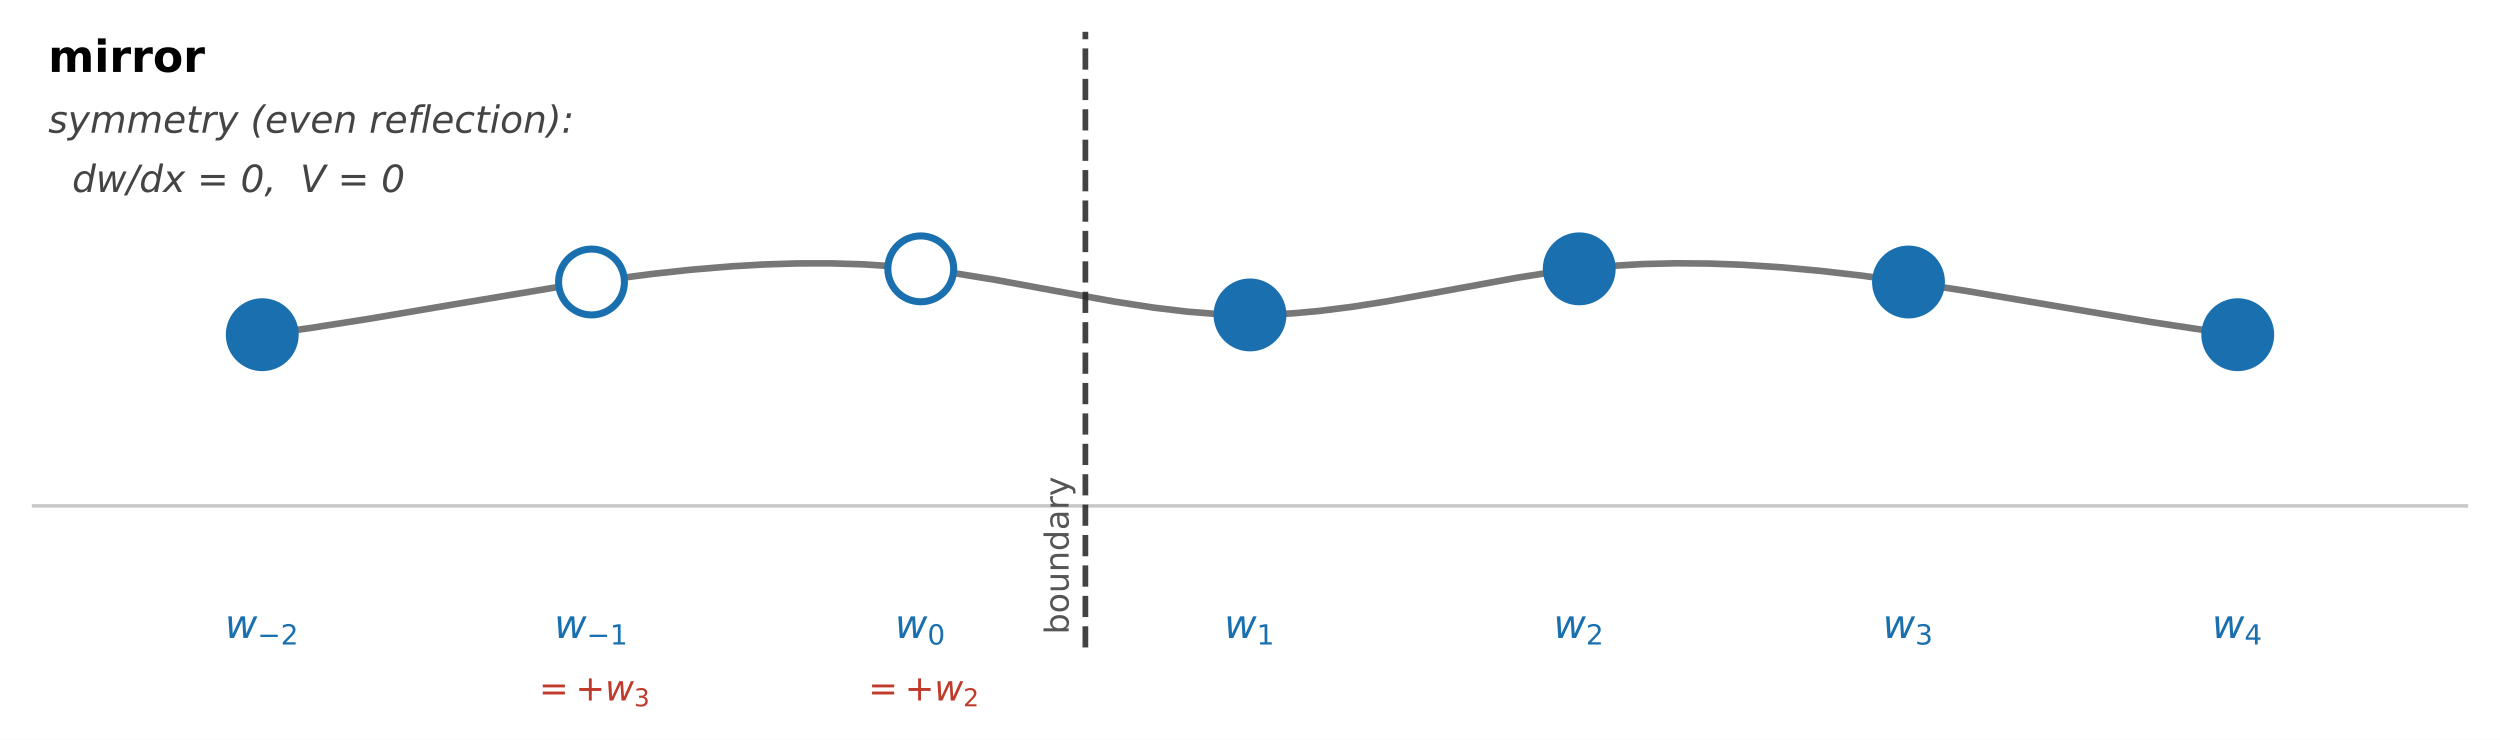
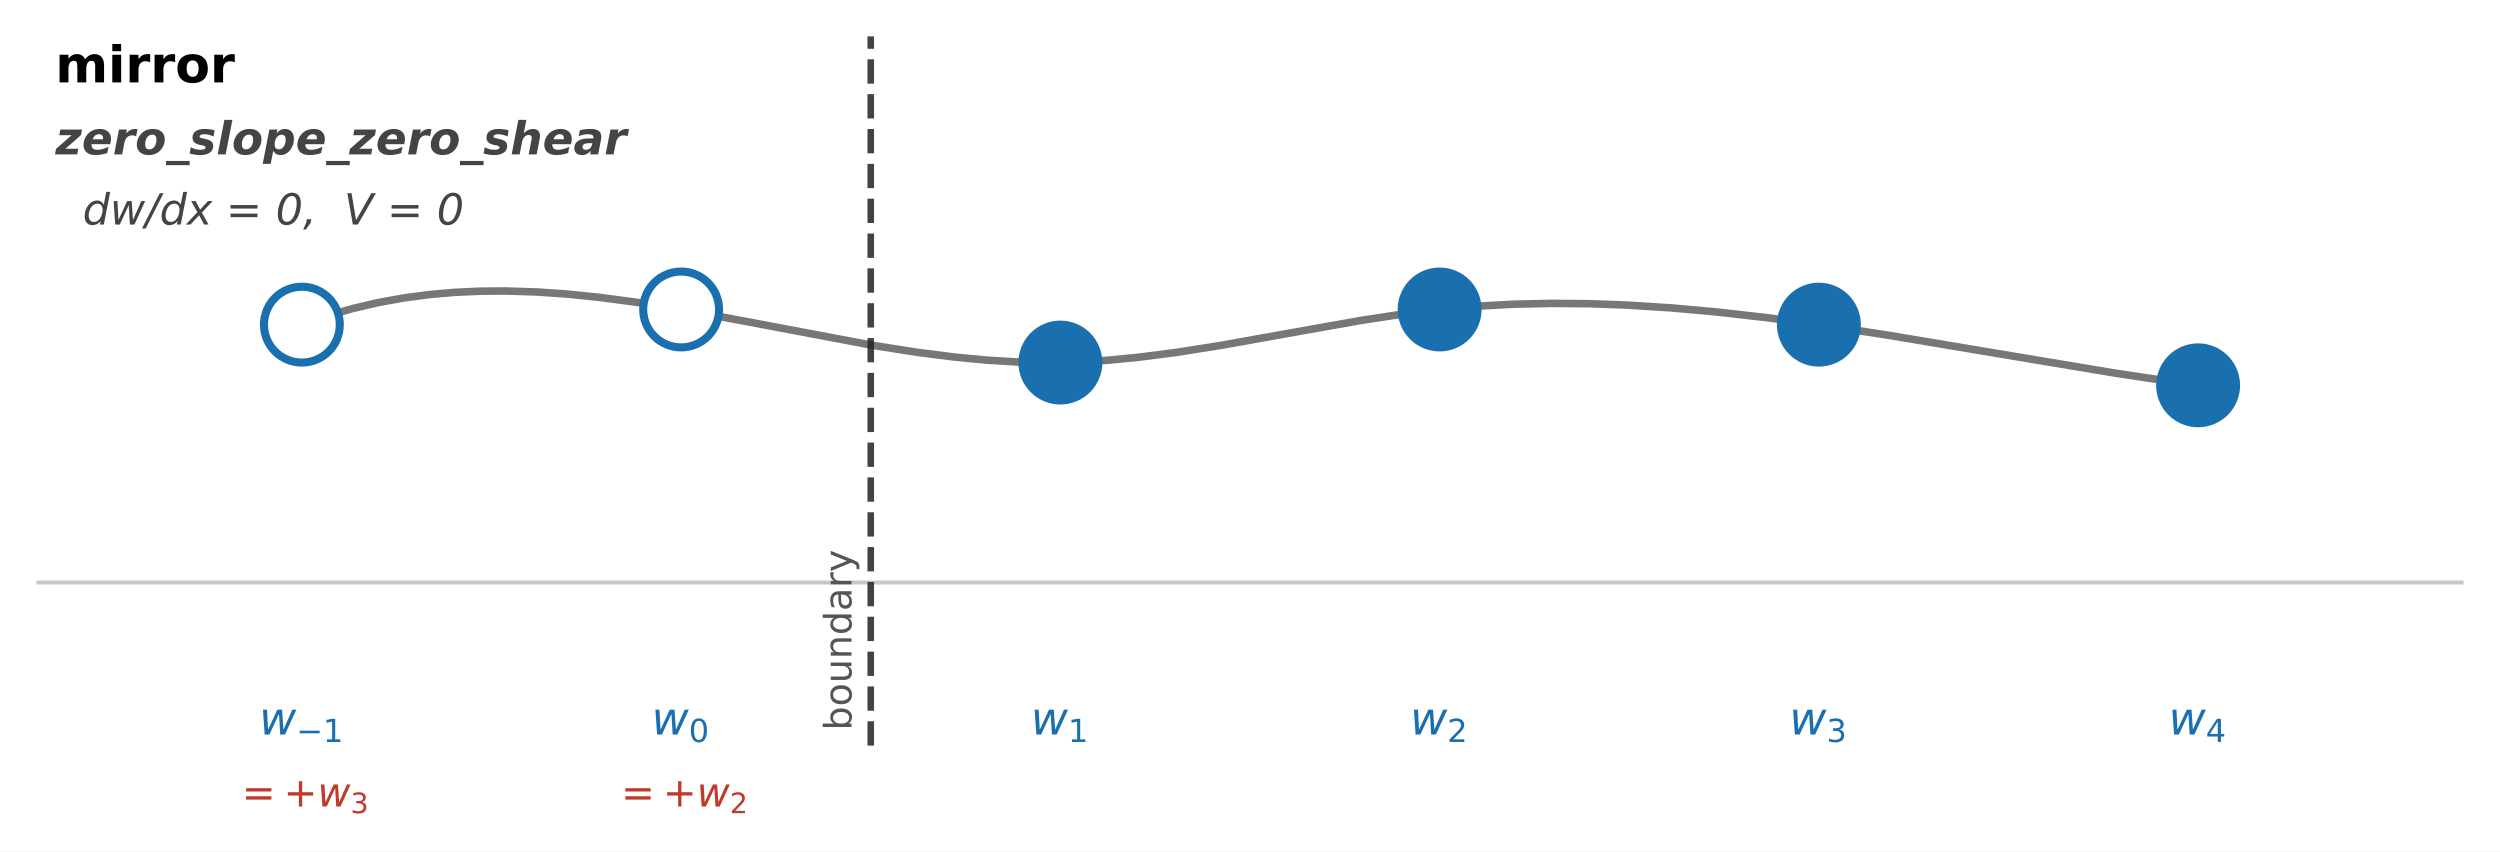
- <svg xmlns="http://www.w3.org/2000/svg" xmlns:xlink="http://www.w3.org/1999/xlink" width="566.4pt" height="167.602pt" viewBox="0 0 566.4 167.602" version="1.1">
+ <svg xmlns="http://www.w3.org/2000/svg" xmlns:xlink="http://www.w3.org/1999/xlink" width="494.4pt" height="168.393pt" viewBox="0 0 494.4 168.393" version="1.1">
  <defs>
    <style type="text/css">*{stroke-linejoin: round; stroke-linecap: butt}</style>
  </defs>
  <g id="figure_1">
    <g id="patch_1">
-       <path d="M 0 167.602  L 566.4 167.602  L 566.4 0  L 0 0  z " style="fill: #ffffff" />
+       <path d="M 0 168.393  L 494.4 168.393  L 494.4 0  L 0 0  z " style="fill: #ffffff" />
    </g>
    <g id="axes_1">
      <g id="line2d_1">
-         <path d="M 7.2 114.616  L 559.2 114.616  " clip-path="url(#p0977780b73)" style="fill: none; stroke: #c8c8c8; stroke-width: 0.8; stroke-linecap: square" />
+         <path d="M 7.2 115.2  L 487.2 115.2  " clip-path="url(#p844f2705c8)" style="fill: none; stroke: #c8c8c8; stroke-width: 0.8; stroke-linecap: square" />
      </g>
      <g id="line2d_2">
-         <path d="M 59.416 75.827  L 69.894 74.376  L 83.366 72.267  L 104.323 68.712  L 125.279 65.22  L 137.254 63.428  L 147.732 62.065  L 156.714 61.094  L 165.695 60.344  L 173.179 59.912  L 180.664 59.679  L 188.148 59.664  L 195.632 59.889  L 203.117 60.375  L 209.104 60.964  L 216.589 61.951  L 225.57 63.411  L 239.042 65.894  L 252.514 68.332  L 261.495 69.712  L 268.98 70.602  L 274.967 71.088  L 280.955 71.331  L 286.942 71.295  L 292.93 70.988  L 298.917 70.447  L 306.402 69.503  L 313.886 68.332  L 324.364 66.455  L 343.824 62.898  L 351.308 61.734  L 358.793 60.8  L 364.78 60.256  L 372.264 59.824  L 379.749 59.649  L 387.233 59.709  L 394.718 59.983  L 403.699 60.567  L 412.68 61.395  L 421.662 62.431  L 432.14 63.856  L 445.612 65.94  L 465.071 69.226  L 487.524 72.994  L 500.996 75.022  L 506.984 75.827  L 506.984 75.827  " clip-path="url(#p0977780b73)" style="fill: none; stroke: #555555; stroke-opacity: 0.8; stroke-width: 1.5; stroke-linecap: square" />
+         <path d="M 59.7 64.2  L 64.717 62.462  L 69.733 61.016  L 74.75 59.846  L 79.767 58.934  L 84.784 58.265  L 89.8 57.821  L 94.817 57.587  L 99.834 57.545  L 106.105 57.737  L 112.376 58.172  L 118.646 58.817  L 126.172 59.823  L 134.951 61.244  L 146.238 63.326  L 172.576 68.295  L 181.356 69.672  L 188.881 70.627  L 195.152 71.22  L 201.422 71.595  L 207.693 71.719  L 212.71 71.617  L 218.981 71.246  L 225.252 70.643  L 232.777 69.67  L 241.556 68.281  L 254.098 66.038  L 269.148 63.367  L 277.927 62.03  L 285.453 61.121  L 291.723 60.573  L 299.248 60.161  L 306.774 59.997  L 314.299 60.062  L 321.824 60.337  L 330.603 60.897  L 339.382 61.683  L 349.416 62.819  L 360.703 64.345  L 373.245 66.269  L 392.058 69.415  L 418.396 73.811  L 430.937 75.686  L 434.7 76.2  L 434.7 76.2  " clip-path="url(#p844f2705c8)" style="fill: none; stroke: #555555; stroke-opacity: 0.8; stroke-width: 1.5; stroke-linecap: square" />
      </g>
      <g id="line2d_3">
-         <path d="M 245.903 146.692  L 245.903 7.2  " clip-path="url(#p0977780b73)" style="fill: none; stroke-dasharray: 4.81,2.08; stroke-dashoffset: 0; stroke: #222222; stroke-opacity: 0.85; stroke-width: 1.3" />
+         <path d="M 172.2 147.45  L 172.2 7.2  " clip-path="url(#p844f2705c8)" style="fill: none; stroke-dasharray: 4.81,2.08; stroke-dashoffset: 0; stroke: #222222; stroke-opacity: 0.85; stroke-width: 1.3" />
      </g>
      <g id="text_1">
-         <g style="fill: #555555" transform="translate(242.1051 143.7081) rotate(-90) scale(0.075 -0.075)">
+         <g style="fill: #555555" transform="translate(168.3902 144.45) rotate(-90) scale(0.075 -0.075)">
          <defs>
            <path id="DejaVuSans-62" d="M 3116 1747  Q 3116 2381 2855 2742  Q 2594 3103 2138 3103  Q 1681 3103 1420 2742  Q 1159 2381 1159 1747  Q 1159 1113 1420 752  Q 1681 391 2138 391  Q 2594 391 2855 752  Q 3116 1113 3116 1747  z M 1159 2969  Q 1341 3281 1617 3432  Q 1894 3584 2278 3584  Q 2916 3584 3314 3078  Q 3713 2572 3713 1747  Q 3713 922 3314 415  Q 2916 -91 2278 -91  Q 1894 -91 1617 61  Q 1341 213 1159 525  L 1159 0  L 581 0  L 581 4863  L 1159 4863  L 1159 2969  z " transform="scale(0.015625)" />
            <path id="DejaVuSans-6f" d="M 1959 3097  Q 1497 3097 1228 2736  Q 959 2375 959 1747  Q 959 1119 1226 758  Q 1494 397 1959 397  Q 2419 397 2687 759  Q 2956 1122 2956 1747  Q 2956 2369 2687 2733  Q 2419 3097 1959 3097  z M 1959 3584  Q 2709 3584 3137 3096  Q 3566 2609 3566 1747  Q 3566 888 3137 398  Q 2709 -91 1959 -91  Q 1206 -91 779 398  Q 353 888 353 1747  Q 353 2609 779 3096  Q 1206 3584 1959 3584  z " transform="scale(0.015625)" />
            <path id="DejaVuSans-75" d="M 544 1381  L 544 3500  L 1119 3500  L 1119 1403  Q 1119 906 1312 657  Q 1506 409 1894 409  Q 2359 409 2629 706  Q 2900 1003 2900 1516  L 2900 3500  L 3475 3500  L 3475 0  L 2900 0  L 2900 538  Q 2691 219 2414 64  Q 2138 -91 1772 -91  Q 1169 -91 856 284  Q 544 659 544 1381  z M 1991 3584  L 1991 3584  z " transform="scale(0.015625)" />
            <path id="DejaVuSans-6e" d="M 3513 2113  L 3513 0  L 2938 0  L 2938 2094  Q 2938 2591 2744 2837  Q 2550 3084 2163 3084  Q 1697 3084 1428 2787  Q 1159 2491 1159 1978  L 1159 0  L 581 0  L 581 3500  L 1159 3500  L 1159 2956  Q 1366 3272 1645 3428  Q 1925 3584 2291 3584  Q 2894 3584 3203 3211  Q 3513 2838 3513 2113  z " transform="scale(0.015625)" />
            <path id="DejaVuSans-64" d="M 2906 2969  L 2906 4863  L 3481 4863  L 3481 0  L 2906 0  L 2906 525  Q 2725 213 2448 61  Q 2172 -91 1784 -91  Q 1150 -91 751 415  Q 353 922 353 1747  Q 353 2572 751 3078  Q 1150 3584 1784 3584  Q 2172 3584 2448 3432  Q 2725 3281 2906 2969  z M 947 1747  Q 947 1113 1208 752  Q 1469 391 1925 391  Q 2381 391 2643 752  Q 2906 1113 2906 1747  Q 2906 2381 2643 2742  Q 2381 3103 1925 3103  Q 1469 3103 1208 2742  Q 947 2381 947 1747  z " transform="scale(0.015625)" />
            <path id="DejaVuSans-61" d="M 2194 1759  Q 1497 1759 1228 1600  Q 959 1441 959 1056  Q 959 750 1161 570  Q 1363 391 1709 391  Q 2188 391 2477 730  Q 2766 1069 2766 1631  L 2766 1759  L 2194 1759  z M 3341 1997  L 3341 0  L 2766 0  L 2766 531  Q 2569 213 2275 61  Q 1981 -91 1556 -91  Q 1019 -91 701 211  Q 384 513 384 1019  Q 384 1609 779 1909  Q 1175 2209 1959 2209  L 2766 2209  L 2766 2266  Q 2766 2663 2505 2880  Q 2244 3097 1772 3097  Q 1472 3097 1187 3025  Q 903 2953 641 2809  L 641 3341  Q 956 3463 1253 3523  Q 1550 3584 1831 3584  Q 2591 3584 2966 3190  Q 3341 2797 3341 1997  z " transform="scale(0.015625)" />
            <path id="DejaVuSans-72" d="M 2631 2963  Q 2534 3019 2420 3045  Q 2306 3072 2169 3072  Q 1681 3072 1420 2755  Q 1159 2438 1159 1844  L 1159 0  L 581 0  L 581 3500  L 1159 3500  L 1159 2956  Q 1341 3275 1631 3429  Q 1922 3584 2338 3584  Q 2397 3584 2469 3576  Q 2541 3569 2628 3553  L 2631 2963  z " transform="scale(0.015625)" />
            <path id="DejaVuSans-79" d="M 2059 -325  Q 1816 -950 1584 -1140  Q 1353 -1331 966 -1331  L 506 -1331  L 506 -850  L 844 -850  Q 1081 -850 1212 -737  Q 1344 -625 1503 -206  L 1606 56  L 191 3500  L 800 3500  L 1894 763  L 2988 3500  L 3597 3500  L 2059 -325  z " transform="scale(0.015625)" />
          </defs>
          <use xlink:href="#DejaVuSans-62" />
          <use xlink:href="#DejaVuSans-6f" transform="translate(63.47656 0)" />
          <use xlink:href="#DejaVuSans-75" transform="translate(124.6582 0)" />
          <use xlink:href="#DejaVuSans-6e" transform="translate(188.0371 0)" />
          <use xlink:href="#DejaVuSans-64" transform="translate(251.416 0)" />
          <use xlink:href="#DejaVuSans-61" transform="translate(314.8926 0)" />
          <use xlink:href="#DejaVuSans-72" transform="translate(376.1719 0)" />
          <use xlink:href="#DejaVuSans-79" transform="translate(417.2852 0)" />
        </g>
      </g>
      <g id="text_2">
-         <g style="fill: #1a6faf" transform="translate(50.95622 144.5791) scale(0.09 -0.09)">
+         <g style="fill: #1a6faf" transform="translate(51.24 145.2886) scale(0.09 -0.09)">
          <defs>
            <path id="DejaVuSans-Oblique-77" d="M 544 3500  L 1113 3500  L 1259 684  L 2566 3500  L 3231 3500  L 3425 684  L 4666 3500  L 5241 3500  L 3641 0  L 2969 0  L 2797 2900  L 1459 0  L 781 0  L 544 3500  z " transform="scale(0.015625)" />
            <path id="DejaVuSans-2212" d="M 678 2272  L 4684 2272  L 4684 1741  L 678 1741  L 678 2272  z " transform="scale(0.015625)" />
-             <path id="DejaVuSans-32" d="M 1228 531  L 3431 531  L 3431 0  L 469 0  L 469 531  Q 828 903 1448 1529  Q 2069 2156 2228 2338  Q 2531 2678 2651 2914  Q 2772 3150 2772 3378  Q 2772 3750 2511 3984  Q 2250 4219 1831 4219  Q 1534 4219 1204 4116  Q 875 4013 500 3803  L 500 4441  Q 881 4594 1212 4672  Q 1544 4750 1819 4750  Q 2544 4750 2975 4387  Q 3406 4025 3406 3419  Q 3406 3131 3298 2873  Q 3191 2616 2906 2266  Q 2828 2175 2409 1742  Q 1991 1309 1228 531  z " transform="scale(0.015625)" />
-           </defs>
-           <use xlink:href="#DejaVuSans-Oblique-77" transform="translate(0 0.3125)" />
-           <use xlink:href="#DejaVuSans-2212" transform="translate(81.78711 -16.09375) scale(0.7)" />
-           <use xlink:href="#DejaVuSans-32" transform="translate(140.4395 -16.09375) scale(0.7)" />
-         </g>
-       </g>
-       <g id="text_3">
-         <g style="fill: #1a6faf" transform="translate(125.5508 144.5791) scale(0.09 -0.09)">
-           <defs>
            <path id="DejaVuSans-31" d="M 794 531  L 1825 531  L 1825 4091  L 703 3866  L 703 4441  L 1819 4666  L 2450 4666  L 2450 531  L 3481 531  L 3481 0  L 794 0  L 794 531  z " transform="scale(0.015625)" />
          </defs>
          <use xlink:href="#DejaVuSans-Oblique-77" transform="translate(0 0.3125)" />
          <use xlink:href="#DejaVuSans-2212" transform="translate(81.78711 -16.09375) scale(0.7)" />
          <use xlink:href="#DejaVuSans-31" transform="translate(140.4395 -16.09375) scale(0.7)" />
        </g>
      </g>
-       <g id="text_4">
-         <g style="fill: #c03a2b" transform="translate(120.5708 158.7382) scale(0.08 -0.08)">
+       <g id="text_3">
+         <g style="fill: #c03a2b" transform="translate(46.26 159.5288) scale(0.08 -0.08)">
          <defs>
            <path id="DejaVuSans-3d" d="M 678 2906  L 4684 2906  L 4684 2381  L 678 2381  L 678 2906  z M 678 1631  L 4684 1631  L 4684 1100  L 678 1100  L 678 1631  z " transform="scale(0.015625)" />
            <path id="DejaVuSans-2b" d="M 2944 4013  L 2944 2272  L 4684 2272  L 4684 1741  L 2944 1741  L 2944 0  L 2419 0  L 2419 1741  L 678 1741  L 678 2272  L 2419 2272  L 2419 4013  L 2944 4013  z " transform="scale(0.015625)" />
            <path id="DejaVuSans-33" d="M 2597 2516  Q 3050 2419 3304 2112  Q 3559 1806 3559 1356  Q 3559 666 3084 287  Q 2609 -91 1734 -91  Q 1441 -91 1130 -33  Q 819 25 488 141  L 488 750  Q 750 597 1062 519  Q 1375 441 1716 441  Q 2309 441 2620 675  Q 2931 909 2931 1356  Q 2931 1769 2642 2001  Q 2353 2234 1838 2234  L 1294 2234  L 1294 2753  L 1863 2753  Q 2328 2753 2575 2939  Q 2822 3125 2822 3475  Q 2822 3834 2567 4026  Q 2313 4219 1838 4219  Q 1578 4219 1281 4162  Q 984 4106 628 3988  L 628 4550  Q 988 4650 1302 4700  Q 1616 4750 1894 4750  Q 2613 4750 3031 4423  Q 3450 4097 3450 3541  Q 3450 3153 3228 2886  Q 3006 2619 2597 2516  z " transform="scale(0.015625)" />
          </defs>
          <use xlink:href="#DejaVuSans-3d" transform="translate(19.48242 0.296875)" />
          <use xlink:href="#DejaVuSans-2b" transform="translate(122.7539 0.296875)" />
          <use xlink:href="#DejaVuSans-Oblique-77" transform="translate(206.543 0.296875)" />
          <use xlink:href="#DejaVuSans-33" transform="translate(288.3301 -16.10938) scale(0.7)" />
        </g>
      </g>
+       <g id="text_4">
+         <g style="fill: #1a6faf" transform="translate(128.85 145.2886) scale(0.09 -0.09)">
+           <defs>
+             <path id="DejaVuSans-30" d="M 2034 4250  Q 1547 4250 1301 3770  Q 1056 3291 1056 2328  Q 1056 1369 1301 889  Q 1547 409 2034 409  Q 2525 409 2770 889  Q 3016 1369 3016 2328  Q 3016 3291 2770 3770  Q 2525 4250 2034 4250  z M 2034 4750  Q 2819 4750 3233 4129  Q 3647 3509 3647 2328  Q 3647 1150 3233 529  Q 2819 -91 2034 -91  Q 1250 -91 836 529  Q 422 1150 422 2328  Q 422 3509 836 4129  Q 1250 4750 2034 4750  z " transform="scale(0.015625)" />
+           </defs>
+           <use xlink:href="#DejaVuSans-Oblique-77" transform="translate(0 0.3125)" />
+           <use xlink:href="#DejaVuSans-30" transform="translate(81.78711 -16.09375) scale(0.7)" />
+         </g>
+       </g>
      <g id="text_5">
-         <g style="fill: #1a6faf" transform="translate(202.7554 144.5791) scale(0.09 -0.09)">
-           <defs>
-             <path id="DejaVuSans-30" d="M 2034 4250  Q 1547 4250 1301 3770  Q 1056 3291 1056 2328  Q 1056 1369 1301 889  Q 1547 409 2034 409  Q 2525 409 2770 889  Q 3016 1369 3016 2328  Q 3016 3291 2770 3770  Q 2525 4250 2034 4250  z M 2034 4750  Q 2819 4750 3233 4129  Q 3647 3509 3647 2328  Q 3647 1150 3233 529  Q 2819 -91 2034 -91  Q 1250 -91 836 529  Q 422 1150 422 2328  Q 422 3509 836 4129  Q 1250 4750 2034 4750  z " transform="scale(0.015625)" />
-           </defs>
-           <use xlink:href="#DejaVuSans-Oblique-77" transform="translate(0 0.3125)" />
-           <use xlink:href="#DejaVuSans-30" transform="translate(81.78711 -16.09375) scale(0.7)" />
-         </g>
-       </g>
-       <g id="text_6">
-         <g style="fill: #c03a2b" transform="translate(195.1654 158.7382) scale(0.08 -0.08)">
+         <g style="fill: #c03a2b" transform="translate(121.26 159.5288) scale(0.08 -0.08)">
+           <defs>
+             <path id="DejaVuSans-32" d="M 1228 531  L 3431 531  L 3431 0  L 469 0  L 469 531  Q 828 903 1448 1529  Q 2069 2156 2228 2338  Q 2531 2678 2651 2914  Q 2772 3150 2772 3378  Q 2772 3750 2511 3984  Q 2250 4219 1831 4219  Q 1534 4219 1204 4116  Q 875 4013 500 3803  L 500 4441  Q 881 4594 1212 4672  Q 1544 4750 1819 4750  Q 2544 4750 2975 4387  Q 3406 4025 3406 3419  Q 3406 3131 3298 2873  Q 3191 2616 2906 2266  Q 2828 2175 2409 1742  Q 1991 1309 1228 531  z " transform="scale(0.015625)" />
+           </defs>
          <use xlink:href="#DejaVuSans-3d" transform="translate(19.48242 0.296875)" />
          <use xlink:href="#DejaVuSans-2b" transform="translate(122.7539 0.296875)" />
          <use xlink:href="#DejaVuSans-Oblique-77" transform="translate(206.543 0.296875)" />
          <use xlink:href="#DejaVuSans-32" transform="translate(288.3301 -16.10938) scale(0.7)" />
        </g>
      </g>
+       <g id="text_6">
+         <g style="fill: #1a6faf" transform="translate(203.85 145.2886) scale(0.09 -0.09)">
+           <use xlink:href="#DejaVuSans-Oblique-77" transform="translate(0 0.3125)" />
+           <use xlink:href="#DejaVuSans-31" transform="translate(81.78711 -16.09375) scale(0.7)" />
+         </g>
+       </g>
      <g id="text_7">
-         <g style="fill: #1a6faf" transform="translate(277.35 144.5791) scale(0.09 -0.09)">
-           <use xlink:href="#DejaVuSans-Oblique-77" transform="translate(0 0.3125)" />
-           <use xlink:href="#DejaVuSans-31" transform="translate(81.78711 -16.09375) scale(0.7)" />
+         <g style="fill: #1a6faf" transform="translate(278.85 145.2886) scale(0.09 -0.09)">
+           <use xlink:href="#DejaVuSans-Oblique-77" transform="translate(0 0.3125)" />
+           <use xlink:href="#DejaVuSans-32" transform="translate(81.78711 -16.09375) scale(0.7)" />
        </g>
      </g>
      <g id="text_8">
-         <g style="fill: #1a6faf" transform="translate(351.9446 144.5791) scale(0.09 -0.09)">
-           <use xlink:href="#DejaVuSans-Oblique-77" transform="translate(0 0.3125)" />
-           <use xlink:href="#DejaVuSans-32" transform="translate(81.78711 -16.09375) scale(0.7)" />
+         <g style="fill: #1a6faf" transform="translate(353.85 145.2886) scale(0.09 -0.09)">
+           <use xlink:href="#DejaVuSans-Oblique-77" transform="translate(0 0.3125)" />
+           <use xlink:href="#DejaVuSans-33" transform="translate(81.78711 -16.09375) scale(0.7)" />
        </g>
      </g>
      <g id="text_9">
-         <g style="fill: #1a6faf" transform="translate(426.5392 144.5791) scale(0.09 -0.09)">
-           <use xlink:href="#DejaVuSans-Oblique-77" transform="translate(0 0.3125)" />
-           <use xlink:href="#DejaVuSans-33" transform="translate(81.78711 -16.09375) scale(0.7)" />
+         <g style="fill: #1a6faf" transform="translate(428.85 145.2886) scale(0.09 -0.09)">
+           <defs>
+             <path id="DejaVuSans-34" d="M 2419 4116  L 825 1625  L 2419 1625  L 2419 4116  z M 2253 4666  L 3047 4666  L 3047 1625  L 3713 1625  L 3713 1100  L 3047 1100  L 3047 0  L 2419 0  L 2419 1100  L 313 1100  L 313 1709  L 2253 4666  z " transform="scale(0.015625)" />
+           </defs>
+           <use xlink:href="#DejaVuSans-Oblique-77" transform="translate(0 0.3125)" />
+           <use xlink:href="#DejaVuSans-34" transform="translate(81.78711 -16.09375) scale(0.7)" />
        </g>
      </g>
      <g id="text_10">
-         <g style="fill: #1a6faf" transform="translate(501.1338 144.5791) scale(0.09 -0.09)">
-           <defs>
-             <path id="DejaVuSans-34" d="M 2419 4116  L 825 1625  L 2419 1625  L 2419 4116  z M 2253 4666  L 3047 4666  L 3047 1625  L 3713 1625  L 3713 1100  L 3047 1100  L 3047 0  L 2419 0  L 2419 1100  L 313 1100  L 313 1709  L 2253 4666  z " transform="scale(0.015625)" />
-           </defs>
-           <use xlink:href="#DejaVuSans-Oblique-77" transform="translate(0 0.3125)" />
-           <use xlink:href="#DejaVuSans-34" transform="translate(81.78711 -16.09375) scale(0.7)" />
-         </g>
-       </g>
-       <g id="text_11">
-         <g transform="translate(10.92973 16.29033) scale(0.1 -0.1)">
+         <g transform="translate(10.95 16.29844) scale(0.1 -0.1)">
          <defs>
            <path id="DejaVuSans-Bold-6d" d="M 3781 2919  Q 3994 3244 4286 3414  Q 4578 3584 4928 3584  Q 5531 3584 5847 3212  Q 6163 2841 6163 2131  L 6163 0  L 5038 0  L 5038 1825  Q 5041 1866 5042 1909  Q 5044 1953 5044 2034  Q 5044 2406 4934 2573  Q 4825 2741 4581 2741  Q 4263 2741 4089 2478  Q 3916 2216 3909 1719  L 3909 0  L 2784 0  L 2784 1825  Q 2784 2406 2684 2573  Q 2584 2741 2328 2741  Q 2006 2741 1831 2477  Q 1656 2213 1656 1722  L 1656 0  L 531 0  L 531 3500  L 1656 3500  L 1656 2988  Q 1863 3284 2130 3434  Q 2397 3584 2719 3584  Q 3081 3584 3359 3409  Q 3638 3234 3781 2919  z " transform="scale(0.015625)" />
            <path id="DejaVuSans-Bold-69" d="M 538 3500  L 1656 3500  L 1656 0  L 538 0  L 538 3500  z M 538 4863  L 1656 4863  L 1656 3950  L 538 3950  L 538 4863  z " transform="scale(0.015625)" />
            <path id="DejaVuSans-Bold-72" d="M 3138 2547  Q 2991 2616 2845 2648  Q 2700 2681 2553 2681  Q 2122 2681 1889 2404  Q 1656 2128 1656 1613  L 1656 0  L 538 0  L 538 3500  L 1656 3500  L 1656 2925  Q 1872 3269 2151 3426  Q 2431 3584 2822 3584  Q 2878 3584 2943 3579  Q 3009 3575 3134 3559  L 3138 2547  z " transform="scale(0.015625)" />
            <path id="DejaVuSans-Bold-6f" d="M 2203 2784  Q 1831 2784 1636 2517  Q 1441 2250 1441 1747  Q 1441 1244 1636 976  Q 1831 709 2203 709  Q 2569 709 2762 976  Q 2956 1244 2956 1747  Q 2956 2250 2762 2517  Q 2569 2784 2203 2784  z M 2203 3584  Q 3106 3584 3614 3096  Q 4122 2609 4122 1747  Q 4122 884 3614 396  Q 3106 -91 2203 -91  Q 1297 -91 786 396  Q 275 884 275 1747  Q 275 2609 786 3096  Q 1297 3584 2203 3584  z " transform="scale(0.015625)" />
          </defs>
          <use xlink:href="#DejaVuSans-Bold-6d" />
          <use xlink:href="#DejaVuSans-Bold-69" transform="translate(104.1992 0)" />
          <use xlink:href="#DejaVuSans-Bold-72" transform="translate(138.4766 0)" />
          <use xlink:href="#DejaVuSans-Bold-72" transform="translate(187.793 0)" />
          <use xlink:href="#DejaVuSans-Bold-6f" transform="translate(237.1094 0)" />
          <use xlink:href="#DejaVuSans-Bold-72" transform="translate(305.8105 0)" />
        </g>
      </g>
+       <g id="text_11">
+         <g style="fill: #444444" transform="translate(10.95 30.53859) scale(0.09 -0.09)">
+           <defs>
+             <path id="DejaVuSans-BoldOblique-7a" d="M 697 3500  L 3750 3500  L 3597 2719  L 1416 800  L 3225 800  L 3072 0  L -56 0  L 91 781  L 2278 2700  L 544 2700  L 697 3500  z " transform="scale(0.015625)" />
+             <path id="DejaVuSans-BoldOblique-65" d="M 4025 1619  L 3988 1441  L 1369 1441  Q 1369 1422 1366 1386  Q 1363 1350 1363 1331  Q 1363 991 1567 822  Q 1772 653 2181 653  Q 2534 653 2926 759  Q 3319 866 3750 1075  L 3578 206  Q 3169 56 2764 -17  Q 2359 -91 1941 -91  Q 1122 -91 676 287  Q 231 666 231 1356  Q 231 1756 373 2132  Q 516 2509 788 2822  Q 1109 3197 1557 3390  Q 2006 3584 2553 3584  Q 3263 3584 3680 3206  Q 4097 2828 4097 2188  Q 4097 2063 4080 1923  Q 4063 1784 4025 1619  z M 2969 2131  Q 2978 2172 2983 2214  Q 2988 2256 2988 2297  Q 2988 2547 2838 2694  Q 2688 2841 2431 2841  Q 2103 2841 1873 2661  Q 1644 2481 1522 2131  L 2969 2131  z " transform="scale(0.015625)" />
+             <path id="DejaVuSans-BoldOblique-72" d="M 3291 2547  Q 3175 2613 3034 2647  Q 2894 2681 2731 2681  Q 2303 2681 2020 2406  Q 1738 2131 1638 1613  L 1319 0  L 197 0  L 878 3500  L 2003 3500  L 1881 2900  Q 2103 3231 2436 3407  Q 2769 3584 3175 3584  Q 3234 3584 3309 3578  Q 3384 3572 3488 3559  L 3291 2547  z " transform="scale(0.015625)" />
+             <path id="DejaVuSans-BoldOblique-6f" d="M 2400 2784  Q 1966 2784 1684 2390  Q 1403 1997 1403 1388  Q 1403 1056 1554 882  Q 1706 709 1997 709  Q 2431 709 2712 1104  Q 2994 1500 2994 2113  Q 2994 2441 2842 2612  Q 2691 2784 2400 2784  z M 2491 3584  Q 3272 3584 3719 3187  Q 4166 2791 4166 2106  Q 4166 1709 4025 1336  Q 3884 963 3616 653  Q 3297 284 2862 96  Q 2428 -91 1894 -91  Q 1122 -91 676 306  Q 231 703 231 1388  Q 231 1781 375 2157  Q 519 2534 788 2847  Q 1100 3209 1533 3396  Q 1966 3584 2491 3584  z " transform="scale(0.015625)" />
+             <path id="DejaVuSans-BoldOblique-5f" d="M 3263 -916  L 3263 -1509  L -63 -1509  L -63 -916  L 3263 -916  z " transform="scale(0.015625)" />
+             <path id="DejaVuSans-BoldOblique-73" d="M 3584 3391  L 3419 2522  Q 3091 2678 2766 2759  Q 2441 2841 2150 2841  Q 1819 2841 1639 2755  Q 1459 2669 1459 2509  Q 1459 2416 1559 2359  Q 1659 2303 1953 2241  L 2156 2203  Q 2834 2059 3106 1832  Q 3378 1606 3378 1203  Q 3378 594 2900 251  Q 2422 -91 1563 -91  Q 1203 -91 828 -34  Q 453 22 63 134  L 231 1013  Q 534 834 879 743  Q 1225 653 1588 653  Q 1941 653 2119 737  Q 2297 822 2297 984  Q 2297 1097 2197 1159  Q 2097 1222 1784 1288  L 1581 1325  Q 981 1450 725 1694  Q 469 1938 469 2369  Q 469 2953 911 3268  Q 1353 3584 2175 3584  Q 2534 3584 2882 3536  Q 3231 3488 3584 3391  z " transform="scale(0.015625)" />
+             <path id="DejaVuSans-BoldOblique-6c" d="M 1141 4863  L 2266 4863  L 1319 0  L 197 0  L 1141 4863  z " transform="scale(0.015625)" />
+             <path id="DejaVuSans-BoldOblique-70" d="M 1422 506  L 1063 -1331  L -63 -1331  L 878 3500  L 2003 3500  L 1900 2988  Q 2156 3294 2437 3439  Q 2719 3584 3053 3584  Q 3644 3584 3987 3209  Q 4331 2834 4331 2188  Q 4331 1784 4211 1403  Q 4091 1022 3866 709  Q 3581 316 3223 112  Q 2866 -91 2456 -91  Q 2097 -91 1845 54  Q 1594 200 1422 506  z M 2597 2772  Q 2166 2772 1892 2373  Q 1619 1975 1619 1338  Q 1619 1050 1773 886  Q 1928 722 2203 722  Q 2625 722 2900 1114  Q 3175 1506 3175 2119  Q 3175 2438 3026 2605  Q 2878 2772 2597 2772  z " transform="scale(0.015625)" />
+             <path id="DejaVuSans-BoldOblique-68" d="M 4128 2131  L 3713 0  L 2591 0  L 2944 1825  Q 2981 2003 3001 2126  Q 3022 2250 3022 2322  Q 3022 2522 2911 2631  Q 2800 2741 2597 2741  Q 2250 2741 2001 2470  Q 1753 2200 1656 1722  L 1319 0  L 197 0  L 1141 4863  L 2266 4863  L 1900 2988  Q 2209 3291 2521 3437  Q 2834 3584 3175 3584  Q 3659 3584 3921 3331  Q 4184 3078 4184 2619  Q 4184 2519 4170 2397  Q 4156 2275 4128 2131  z " transform="scale(0.015625)" />
+             <path id="DejaVuSans-BoldOblique-61" d="M 2106 1575  Q 1688 1575 1473 1445  Q 1259 1316 1259 1063  Q 1259 872 1386 762  Q 1513 653 1734 653  Q 2078 653 2309 861  Q 2541 1069 2619 1447  L 2644 1575  L 2106 1575  z M 3853 1997  L 3463 0  L 2344 0  L 2438 519  Q 2163 206 1856 57  Q 1550 -91 1191 -91  Q 694 -91 401 167  Q 109 425 109 863  Q 109 1531 626 1886  Q 1144 2241 2119 2241  L 2778 2241  L 2791 2328  Q 2800 2372 2801 2390  Q 2803 2409 2803 2425  Q 2803 2631 2608 2736  Q 2413 2841 2028 2841  Q 1681 2841 1356 2769  Q 1031 2697 728 2553  L 897 3406  Q 1247 3494 1614 3539  Q 1981 3584 2375 3584  Q 3153 3584 3531 3317  Q 3909 3050 3909 2503  Q 3909 2397 3895 2270  Q 3881 2144 3853 1997  z " transform="scale(0.015625)" />
+           </defs>
+           <use xlink:href="#DejaVuSans-BoldOblique-7a" />
+           <use xlink:href="#DejaVuSans-BoldOblique-65" transform="translate(58.20312 0)" />
+           <use xlink:href="#DejaVuSans-BoldOblique-72" transform="translate(126.0254 0)" />
+           <use xlink:href="#DejaVuSans-BoldOblique-6f" transform="translate(175.3418 0)" />
+           <use xlink:href="#DejaVuSans-BoldOblique-5f" transform="translate(244.043 0)" />
+           <use xlink:href="#DejaVuSans-BoldOblique-73" transform="translate(294.043 0)" />
+           <use xlink:href="#DejaVuSans-BoldOblique-6c" transform="translate(353.5645 0)" />
+           <use xlink:href="#DejaVuSans-BoldOblique-6f" transform="translate(387.8418 0)" />
+           <use xlink:href="#DejaVuSans-BoldOblique-70" transform="translate(456.543 0)" />
+           <use xlink:href="#DejaVuSans-BoldOblique-65" transform="translate(528.125 0)" />
+           <use xlink:href="#DejaVuSans-BoldOblique-5f" transform="translate(595.9473 0)" />
+           <use xlink:href="#DejaVuSans-BoldOblique-7a" transform="translate(645.9473 0)" />
+           <use xlink:href="#DejaVuSans-BoldOblique-65" transform="translate(704.1504 0)" />
+           <use xlink:href="#DejaVuSans-BoldOblique-72" transform="translate(771.9727 0)" />
+           <use xlink:href="#DejaVuSans-BoldOblique-6f" transform="translate(821.2891 0)" />
+           <use xlink:href="#DejaVuSans-BoldOblique-5f" transform="translate(889.9902 0)" />
+           <use xlink:href="#DejaVuSans-BoldOblique-73" transform="translate(939.9902 0)" />
+           <use xlink:href="#DejaVuSans-BoldOblique-68" transform="translate(999.5117 0)" />
+           <use xlink:href="#DejaVuSans-BoldOblique-65" transform="translate(1070.703 0)" />
+           <use xlink:href="#DejaVuSans-BoldOblique-61" transform="translate(1138.525 0)" />
+           <use xlink:href="#DejaVuSans-BoldOblique-72" transform="translate(1206.006 0)" />
+         </g>
+       </g>
      <g id="text_12">
-         <g style="fill: #444444" transform="translate(10.92973 30.06948) scale(0.085 -0.085)">
-           <defs>
-             <path id="DejaVuSans-Oblique-73" d="M 3200 3397  L 3091 2853  Q 2863 2978 2609 3040  Q 2356 3103 2088 3103  Q 1634 3103 1373 2948  Q 1113 2794 1113 2528  Q 1113 2219 1719 2053  Q 1766 2041 1788 2034  L 1972 1978  Q 2547 1819 2739 1644  Q 2931 1469 2931 1166  Q 2931 609 2489 259  Q 2047 -91 1331 -91  Q 1053 -91 747 -37  Q 441 16 72 128  L 184 722  Q 500 559 806 475  Q 1113 391 1394 391  Q 1816 391 2080 572  Q 2344 753 2344 1031  Q 2344 1331 1650 1516  L 1591 1531  L 1394 1581  Q 956 1697 753 1886  Q 550 2075 550 2369  Q 550 2928 970 3256  Q 1391 3584 2113 3584  Q 2397 3584 2667 3537  Q 2938 3491 3200 3397  z " transform="scale(0.015625)" />
-             <path id="DejaVuSans-Oblique-79" d="M 1588 -325  Q 1188 -997 936 -1164  Q 684 -1331 294 -1331  L -159 -1331  L -63 -850  L 269 -850  Q 509 -850 678 -719  Q 847 -588 1056 -206  L 1234 128  L 459 3500  L 1069 3500  L 1650 819  L 3256 3500  L 3859 3500  L 1588 -325  z " transform="scale(0.015625)" />
-             <path id="DejaVuSans-Oblique-6d" d="M 5747 2113  L 5338 0  L 4763 0  L 5166 2094  Q 5191 2228 5203 2325  Q 5216 2422 5216 2491  Q 5216 2772 5059 2928  Q 4903 3084 4622 3084  Q 4203 3084 3875 2770  Q 3547 2456 3450 1953  L 3066 0  L 2491 0  L 2900 2094  Q 2925 2209 2937 2307  Q 2950 2406 2950 2484  Q 2950 2769 2794 2926  Q 2638 3084 2363 3084  Q 1938 3084 1609 2770  Q 1281 2456 1184 1953  L 800 0  L 225 0  L 909 3500  L 1484 3500  L 1375 2956  Q 1609 3263 1923 3423  Q 2238 3584 2597 3584  Q 2978 3584 3223 3384  Q 3469 3184 3519 2828  Q 3781 3197 4126 3390  Q 4472 3584 4856 3584  Q 5306 3584 5551 3325  Q 5797 3066 5797 2591  Q 5797 2488 5784 2364  Q 5772 2241 5747 2113  z " transform="scale(0.015625)" />
-             <path id="DejaVuSans-Oblique-65" d="M 3078 2063  Q 3088 2113 3092 2166  Q 3097 2219 3097 2272  Q 3097 2653 2873 2875  Q 2650 3097 2266 3097  Q 1838 3097 1509 2826  Q 1181 2556 1013 2059  L 3078 2063  z M 3578 1613  L 903 1613  Q 884 1494 878 1425  Q 872 1356 872 1306  Q 872 872 1139 634  Q 1406 397 1894 397  Q 2269 397 2603 481  Q 2938 566 3225 728  L 3116 159  Q 2806 34 2476 -28  Q 2147 -91 1806 -91  Q 1078 -91 686 257  Q 294 606 294 1247  Q 294 1794 489 2264  Q 684 2734 1063 3103  Q 1306 3334 1642 3459  Q 1978 3584 2356 3584  Q 2950 3584 3301 3228  Q 3653 2872 3653 2272  Q 3653 2128 3634 1964  Q 3616 1800 3578 1613  z " transform="scale(0.015625)" />
-             <path id="DejaVuSans-Oblique-74" d="M 2706 3500  L 2619 3053  L 1472 3053  L 1100 1153  Q 1081 1047 1072 975  Q 1063 903 1063 863  Q 1063 663 1183 572  Q 1303 481 1569 481  L 2150 481  L 2053 0  L 1503 0  Q 991 0 739 200  Q 488 400 488 806  Q 488 878 497 964  Q 506 1050 525 1153  L 897 3053  L 409 3053  L 500 3500  L 978 3500  L 1172 4494  L 1747 4494  L 1556 3500  L 2706 3500  z " transform="scale(0.015625)" />
-             <path id="DejaVuSans-Oblique-72" d="M 2853 2969  Q 2766 3016 2653 3041  Q 2541 3066 2413 3066  Q 1953 3066 1609 2717  Q 1266 2369 1153 1784  L 800 0  L 225 0  L 909 3500  L 1484 3500  L 1375 2956  Q 1603 3259 1920 3421  Q 2238 3584 2597 3584  Q 2691 3584 2781 3573  Q 2872 3563 2963 3538  L 2853 2969  z " transform="scale(0.015625)" />
+         <g style="fill: #444444" transform="translate(10.95 44.40867) scale(0.085 -0.085)">
+           <defs>
            <path id="DejaVuSans-Oblique-20" transform="scale(0.015625)" />
-             <path id="DejaVuSans-Oblique-28" d="M 2731 4856  Q 1903 3822 1495 2892  Q 1088 1963 1088 1100  Q 1088 606 1206 120  Q 1325 -366 1563 -844  L 1063 -844  Q 775 -306 634 201  Q 494 709 494 1197  Q 494 2125 923 3036  Q 1353 3947 2222 4856  L 2731 4856  z " transform="scale(0.015625)" />
-             <path id="DejaVuSans-Oblique-76" d="M 459 3500  L 1069 3500  L 1581 525  L 3256 3500  L 3866 3500  L 1875 0  L 1100 0  L 459 3500  z " transform="scale(0.015625)" />
-             <path id="DejaVuSans-Oblique-6e" d="M 3566 2113  L 3156 0  L 2578 0  L 2988 2091  Q 3016 2238 3031 2350  Q 3047 2463 3047 2528  Q 3047 2791 2881 2937  Q 2716 3084 2419 3084  Q 1956 3084 1622 2776  Q 1288 2469 1184 1941  L 800 0  L 225 0  L 903 3500  L 1478 3500  L 1363 2950  Q 1603 3253 1940 3418  Q 2278 3584 2650 3584  Q 3113 3584 3367 3334  Q 3622 3084 3622 2631  Q 3622 2519 3608 2391  Q 3594 2263 3566 2113  z " transform="scale(0.015625)" />
-             <path id="DejaVuSans-Oblique-66" d="M 3059 4863  L 2969 4384  L 2419 4384  Q 2106 4384 1964 4261  Q 1822 4138 1753 3809  L 1691 3500  L 2638 3500  L 2553 3053  L 1606 3053  L 1013 0  L 434 0  L 1031 3053  L 481 3053  L 563 3500  L 1113 3500  L 1159 3744  Q 1278 4363 1576 4613  Q 1875 4863 2516 4863  L 3059 4863  z " transform="scale(0.015625)" />
-             <path id="DejaVuSans-Oblique-6c" d="M 1172 4863  L 1747 4863  L 800 0  L 225 0  L 1172 4863  z " transform="scale(0.015625)" />
-             <path id="DejaVuSans-Oblique-63" d="M 3431 3366  L 3316 2797  Q 3109 2947 2876 3022  Q 2644 3097 2394 3097  Q 2119 3097 1870 3000  Q 1622 2903 1453 2725  Q 1184 2453 1037 2087  Q 891 1722 891 1331  Q 891 859 1127 628  Q 1363 397 1844 397  Q 2081 397 2348 469  Q 2616 541 2906 684  L 2797 116  Q 2547 13 2283 -39  Q 2019 -91 1741 -91  Q 1044 -91 669 257  Q 294 606 294 1253  Q 294 1797 489 2255  Q 684 2713 1069 3078  Q 1331 3328 1684 3456  Q 2038 3584 2456 3584  Q 2700 3584 2940 3529  Q 3181 3475 3431 3366  z " transform="scale(0.015625)" />
-             <path id="DejaVuSans-Oblique-69" d="M 1172 4863  L 1747 4863  L 1606 4134  L 1031 4134  L 1172 4863  z M 909 3500  L 1484 3500  L 800 0  L 225 0  L 909 3500  z " transform="scale(0.015625)" />
-             <path id="DejaVuSans-Oblique-6f" d="M 1625 -91  Q 1009 -91 651 289  Q 294 669 294 1325  Q 294 1706 417 2101  Q 541 2497 738 2766  Q 1047 3184 1428 3384  Q 1809 3584 2291 3584  Q 2888 3584 3255 3212  Q 3622 2841 3622 2241  Q 3622 1825 3500 1412  Q 3378 1000 3181 728  Q 2875 309 2494 109  Q 2113 -91 1625 -91  z M 891 1344  Q 891 869 1089 633  Q 1288 397 1691 397  Q 2269 397 2648 901  Q 3028 1406 3028 2181  Q 3028 2634 2825 2865  Q 2622 3097 2228 3097  Q 1903 3097 1650 2945  Q 1397 2794 1197 2484  Q 1050 2253 970 1956  Q 891 1659 891 1344  z " transform="scale(0.015625)" />
-             <path id="DejaVuSans-Oblique-29" d="M -397 -844  Q 434 191 840 1120  Q 1247 2050 1247 2913  Q 1247 3406 1130 3892  Q 1013 4378 775 4856  L 1275 4856  Q 1563 4316 1703 3812  Q 1844 3309 1844 2822  Q 1844 1891 1411 973  Q 978 56 116 -844  L -397 -844  z " transform="scale(0.015625)" />
-             <path id="DejaVuSans-Oblique-3a" d="M 978 3309  L 1638 3309  L 1484 2516  L 825 2516  L 978 3309  z M 488 794  L 1147 794  L 991 0  L 331 0  L 488 794  z " transform="scale(0.015625)" />
-           </defs>
-           <use xlink:href="#DejaVuSans-Oblique-73" />
-           <use xlink:href="#DejaVuSans-Oblique-79" transform="translate(52.09961 0)" />
-           <use xlink:href="#DejaVuSans-Oblique-6d" transform="translate(111.2793 0)" />
-           <use xlink:href="#DejaVuSans-Oblique-6d" transform="translate(208.6914 0)" />
-           <use xlink:href="#DejaVuSans-Oblique-65" transform="translate(306.1035 0)" />
-           <use xlink:href="#DejaVuSans-Oblique-74" transform="translate(367.627 0)" />
-           <use xlink:href="#DejaVuSans-Oblique-72" transform="translate(406.8359 0)" />
-           <use xlink:href="#DejaVuSans-Oblique-79" transform="translate(447.9492 0)" />
-           <use xlink:href="#DejaVuSans-Oblique-20" transform="translate(507.1289 0)" />
-           <use xlink:href="#DejaVuSans-Oblique-28" transform="translate(538.916 0)" />
-           <use xlink:href="#DejaVuSans-Oblique-65" transform="translate(577.9297 0)" />
-           <use xlink:href="#DejaVuSans-Oblique-76" transform="translate(639.4531 0)" />
-           <use xlink:href="#DejaVuSans-Oblique-65" transform="translate(698.6328 0)" />
-           <use xlink:href="#DejaVuSans-Oblique-6e" transform="translate(760.1562 0)" />
-           <use xlink:href="#DejaVuSans-Oblique-20" transform="translate(823.5352 0)" />
-           <use xlink:href="#DejaVuSans-Oblique-72" transform="translate(855.3223 0)" />
-           <use xlink:href="#DejaVuSans-Oblique-65" transform="translate(896.4355 0)" />
-           <use xlink:href="#DejaVuSans-Oblique-66" transform="translate(957.959 0)" />
-           <use xlink:href="#DejaVuSans-Oblique-6c" transform="translate(993.1641 0)" />
-           <use xlink:href="#DejaVuSans-Oblique-65" transform="translate(1020.947 0)" />
-           <use xlink:href="#DejaVuSans-Oblique-63" transform="translate(1082.471 0)" />
-           <use xlink:href="#DejaVuSans-Oblique-74" transform="translate(1137.451 0)" />
-           <use xlink:href="#DejaVuSans-Oblique-69" transform="translate(1176.66 0)" />
-           <use xlink:href="#DejaVuSans-Oblique-6f" transform="translate(1204.443 0)" />
-           <use xlink:href="#DejaVuSans-Oblique-6e" transform="translate(1265.625 0)" />
-           <use xlink:href="#DejaVuSans-Oblique-29" transform="translate(1329.004 0)" />
-           <use xlink:href="#DejaVuSans-Oblique-3a" transform="translate(1368.018 0)" />
-         </g>
-       </g>
-       <g id="text_13">
-         <g style="fill: #444444" transform="translate(10.92973 43.49651) scale(0.085 -0.085)">
-           <defs>
            <path id="DejaVuSans-Oblique-64" d="M 2675 525  Q 2444 222 2128 65  Q 1813 -91 1428 -91  Q 903 -91 598 267  Q 294 625 294 1247  Q 294 1766 478 2236  Q 663 2706 1013 3078  Q 1244 3325 1534 3454  Q 1825 3584 2144 3584  Q 2481 3584 2739 3421  Q 2997 3259 3138 2956  L 3513 4863  L 4091 4863  L 3144 0  L 2566 0  L 2675 525  z M 891 1350  Q 891 897 1095 644  Q 1300 391 1663 391  Q 1931 391 2161 520  Q 2391 650 2566 903  Q 2750 1166 2856 1509  Q 2963 1853 2963 2188  Q 2963 2622 2758 2865  Q 2553 3109 2194 3109  Q 1922 3109 1687 2981  Q 1453 2853 1288 2613  Q 1106 2353 998 2009  Q 891 1666 891 1350  z " transform="scale(0.015625)" />
            <path id="DejaVuSans-Oblique-2f" d="M 2175 4666  L 2731 4666  L 84 -594  L -469 -594  L 2175 4666  z " transform="scale(0.015625)" />
            <path id="DejaVuSans-Oblique-78" d="M 3841 3500  L 2234 1784  L 3219 0  L 2559 0  L 1819 1388  L 531 0  L -166 0  L 1556 1844  L 641 3500  L 1300 3500  L 1972 2234  L 3144 3500  L 3841 3500  z " transform="scale(0.015625)" />
            <path id="DejaVuSans-Oblique-3d" d="M 678 2906  L 4684 2906  L 4684 2381  L 678 2381  L 678 2906  z M 678 1631  L 4684 1631  L 4684 1100  L 678 1100  L 678 1631  z " transform="scale(0.015625)" />
            <path id="DejaVuSans-Oblique-30" d="M 2444 4750  Q 3078 4750 3414 4328  Q 3750 3906 3750 3116  Q 3750 2516 3592 1923  Q 3434 1331 3150 863  Q 2859 394 2467 151  Q 2075 -91 1600 -91  Q 988 -91 653 334  Q 319 759 319 1544  Q 319 2138 480 2733  Q 641 3328 928 3794  Q 1216 4263 1602 4506  Q 1988 4750 2444 4750  z M 2406 4250  Q 2169 4250 1955 4123  Q 1741 3997 1569 3750  Q 1281 3338 1111 2720  Q 941 2103 941 1453  Q 941 938 1123 673  Q 1306 409 1663 409  Q 1913 409 2125 536  Q 2338 663 2509 909  Q 2794 1319 2961 1936  Q 3128 2553 3128 3206  Q 3128 3722 2945 3986  Q 2763 4250 2406 4250  z " transform="scale(0.015625)" />
            <path id="DejaVuSans-Oblique-2c" d="M 575 794  L 1234 794  L 1131 256  L 422 -744  L 19 -744  L 469 256  L 575 794  z " transform="scale(0.015625)" />
            <path id="DejaVuSans-Oblique-56" d="M 1319 0  L 500 4666  L 1119 4666  L 1797 653  L 4063 4666  L 4750 4666  L 2053 0  L 1319 0  z " transform="scale(0.015625)" />
          </defs>
          <use xlink:href="#DejaVuSans-Oblique-20" />
          <use xlink:href="#DejaVuSans-Oblique-20" transform="translate(31.78711 0)" />
          <use xlink:href="#DejaVuSans-Oblique-64" transform="translate(63.57422 0)" />
          <use xlink:href="#DejaVuSans-Oblique-77" transform="translate(127.0508 0)" />
          <use xlink:href="#DejaVuSans-Oblique-2f" transform="translate(208.8379 0)" />
          <use xlink:href="#DejaVuSans-Oblique-64" transform="translate(242.5293 0)" />
          <use xlink:href="#DejaVuSans-Oblique-78" transform="translate(306.0059 0)" />
          <use xlink:href="#DejaVuSans-Oblique-20" transform="translate(365.1855 0)" />
          <use xlink:href="#DejaVuSans-Oblique-3d" transform="translate(396.9727 0)" />
          <use xlink:href="#DejaVuSans-Oblique-20" transform="translate(480.7617 0)" />
          <use xlink:href="#DejaVuSans-Oblique-30" transform="translate(512.5488 0)" />
          <use xlink:href="#DejaVuSans-Oblique-2c" transform="translate(576.1719 0)" />
          <use xlink:href="#DejaVuSans-Oblique-20" transform="translate(607.959 0)" />
          <use xlink:href="#DejaVuSans-Oblique-20" transform="translate(639.7461 0)" />
          <use xlink:href="#DejaVuSans-Oblique-56" transform="translate(671.5332 0)" />
          <use xlink:href="#DejaVuSans-Oblique-20" transform="translate(739.9414 0)" />
          <use xlink:href="#DejaVuSans-Oblique-3d" transform="translate(771.7285 0)" />
          <use xlink:href="#DejaVuSans-Oblique-20" transform="translate(855.5176 0)" />
          <use xlink:href="#DejaVuSans-Oblique-30" transform="translate(887.3047 0)" />
        </g>
      </g>
      <g id="patch_2">
-         <path d="M 59.416 83.286  C 61.394 83.286 63.292 82.501 64.691 81.102  C 66.09 79.703 66.876 77.805 66.876 75.827  C 66.876 73.849 66.09 71.951 64.691 70.552  C 63.292 69.154 61.394 68.368 59.416 68.368  C 57.438 68.368 55.54 69.154 54.142 70.552  C 52.743 71.951 51.957 73.849 51.957 75.827  C 51.957 77.805 52.743 79.703 54.142 81.102  C 55.54 82.501 57.438 83.286 59.416 83.286  z " style="fill: #1a6faf; stroke: #1a6faf; stroke-width: 1.6; stroke-linejoin: miter" />
+         <path d="M 59.7 71.7  C 61.689 71.7 63.597 70.91 65.003 69.503  C 66.41 68.097 67.2 66.189 67.2 64.2  C 67.2 62.211 66.41 60.303 65.003 58.897  C 63.597 57.49 61.689 56.7 59.7 56.7  C 57.711 56.7 55.803 57.49 54.397 58.897  C 52.99 60.303 52.2 62.211 52.2 64.2  C 52.2 66.189 52.99 68.097 54.397 69.503  C 55.803 70.91 57.711 71.7 59.7 71.7  z " style="fill: #ffffff; stroke: #1a6faf; stroke-width: 1.6; stroke-linejoin: miter" />
      </g>
      <g id="patch_3">
-         <path d="M 134.011 71.351  C 135.989 71.351 137.887 70.565 139.285 69.167  C 140.684 67.768 141.47 65.87 141.47 63.892  C 141.47 61.914 140.684 60.016 139.285 58.617  C 137.887 57.218 135.989 56.432 134.011 56.432  C 132.033 56.432 130.135 57.218 128.736 58.617  C 127.337 60.016 126.551 61.914 126.551 63.892  C 126.551 65.87 127.337 67.768 128.736 69.167  C 130.135 70.565 132.033 71.351 134.011 71.351  z " style="fill: #ffffff; stroke: #1a6faf; stroke-width: 1.6; stroke-linejoin: miter" />
+         <path d="M 134.7 68.7  C 136.689 68.7 138.597 67.91 140.003 66.503  C 141.41 65.097 142.2 63.189 142.2 61.2  C 142.2 59.211 141.41 57.303 140.003 55.897  C 138.597 54.49 136.689 53.7 134.7 53.7  C 132.711 53.7 130.803 54.49 129.397 55.897  C 127.99 57.303 127.2 59.211 127.2 61.2  C 127.2 63.189 127.99 65.097 129.397 66.503  C 130.803 67.91 132.711 68.7 134.7 68.7  z " style="fill: #ffffff; stroke: #1a6faf; stroke-width: 1.6; stroke-linejoin: miter" />
      </g>
      <g id="patch_4">
-         <path d="M 208.605 68.368  C 210.584 68.368 212.481 67.582 213.88 66.183  C 215.279 64.784 216.065 62.886 216.065 60.908  C 216.065 58.93 215.279 57.032 213.88 55.633  C 212.481 54.235 210.584 53.449 208.605 53.449  C 206.627 53.449 204.73 54.235 203.331 55.633  C 201.932 57.032 201.146 58.93 201.146 60.908  C 201.146 62.886 201.932 64.784 203.331 66.183  C 204.73 67.582 206.627 68.368 208.605 68.368  z " style="fill: #ffffff; stroke: #1a6faf; stroke-width: 1.6; stroke-linejoin: miter" />
+         <path d="M 209.7 79.2  C 211.689 79.2 213.597 78.41 215.003 77.003  C 216.41 75.597 217.2 73.689 217.2 71.7  C 217.2 69.711 216.41 67.803 215.003 66.397  C 213.597 64.99 211.689 64.2 209.7 64.2  C 207.711 64.2 205.803 64.99 204.397 66.397  C 202.99 67.803 202.2 69.711 202.2 71.7  C 202.2 73.689 202.99 75.597 204.397 77.003  C 205.803 78.41 207.711 79.2 209.7 79.2  z " style="fill: #1a6faf; stroke: #1a6faf; stroke-width: 1.6; stroke-linejoin: miter" />
      </g>
      <g id="patch_5">
-         <path d="M 283.2 78.811  C 285.178 78.811 287.076 78.025 288.475 76.626  C 289.873 75.227 290.659 73.33 290.659 71.351  C 290.659 69.373 289.873 67.476 288.475 66.077  C 287.076 64.678 285.178 63.892 283.2 63.892  C 281.222 63.892 279.324 64.678 277.925 66.077  C 276.527 67.476 275.741 69.373 275.741 71.351  C 275.741 73.33 276.527 75.227 277.925 76.626  C 279.324 78.025 281.222 78.811 283.2 78.811  z " style="fill: #1a6faf; stroke: #1a6faf; stroke-width: 1.6; stroke-linejoin: miter" />
+         <path d="M 284.7 68.7  C 286.689 68.7 288.597 67.91 290.003 66.503  C 291.41 65.097 292.2 63.189 292.2 61.2  C 292.2 59.211 291.41 57.303 290.003 55.897  C 288.597 54.49 286.689 53.7 284.7 53.7  C 282.711 53.7 280.803 54.49 279.397 55.897  C 277.99 57.303 277.2 59.211 277.2 61.2  C 277.2 63.189 277.99 65.097 279.397 66.503  C 280.803 67.91 282.711 68.7 284.7 68.7  z " style="fill: #1a6faf; stroke: #1a6faf; stroke-width: 1.6; stroke-linejoin: miter" />
      </g>
      <g id="patch_6">
-         <path d="M 357.795 68.368  C 359.773 68.368 361.67 67.582 363.069 66.183  C 364.468 64.784 365.254 62.886 365.254 60.908  C 365.254 58.93 364.468 57.032 363.069 55.633  C 361.67 54.235 359.773 53.449 357.795 53.449  C 355.816 53.449 353.919 54.235 352.52 55.633  C 351.121 57.032 350.335 58.93 350.335 60.908  C 350.335 62.886 351.121 64.784 352.52 66.183  C 353.919 67.582 355.816 68.368 357.795 68.368  z " style="fill: #1a6faf; stroke: #1a6faf; stroke-width: 1.6; stroke-linejoin: miter" />
+         <path d="M 359.7 71.7  C 361.689 71.7 363.597 70.91 365.003 69.503  C 366.41 68.097 367.2 66.189 367.2 64.2  C 367.2 62.211 366.41 60.303 365.003 58.897  C 363.597 57.49 361.689 56.7 359.7 56.7  C 357.711 56.7 355.803 57.49 354.397 58.897  C 352.99 60.303 352.2 62.211 352.2 64.2  C 352.2 66.189 352.99 68.097 354.397 69.503  C 355.803 70.91 357.711 71.7 359.7 71.7  z " style="fill: #1a6faf; stroke: #1a6faf; stroke-width: 1.6; stroke-linejoin: miter" />
      </g>
      <g id="patch_7">
-         <path d="M 432.389 71.351  C 434.367 71.351 436.265 70.565 437.664 69.167  C 439.063 67.768 439.849 65.87 439.849 63.892  C 439.849 61.914 439.063 60.016 437.664 58.617  C 436.265 57.218 434.367 56.432 432.389 56.432  C 430.411 56.432 428.513 57.218 427.115 58.617  C 425.716 60.016 424.93 61.914 424.93 63.892  C 424.93 65.87 425.716 67.768 427.115 69.167  C 428.513 70.565 430.411 71.351 432.389 71.351  z " style="fill: #1a6faf; stroke: #1a6faf; stroke-width: 1.6; stroke-linejoin: miter" />
-       </g>
-       <g id="patch_8">
-         <path d="M 506.984 83.286  C 508.962 83.286 510.86 82.501 512.258 81.102  C 513.657 79.703 514.443 77.805 514.443 75.827  C 514.443 73.849 513.657 71.951 512.258 70.552  C 510.86 69.154 508.962 68.368 506.984 68.368  C 505.006 68.368 503.108 69.154 501.709 70.552  C 500.31 71.951 499.524 73.849 499.524 75.827  C 499.524 77.805 500.31 79.703 501.709 81.102  C 503.108 82.501 505.006 83.286 506.984 83.286  z " style="fill: #1a6faf; stroke: #1a6faf; stroke-width: 1.6; stroke-linejoin: miter" />
+         <path d="M 434.7 83.7  C 436.689 83.7 438.597 82.91 440.003 81.503  C 441.41 80.097 442.2 78.189 442.2 76.2  C 442.2 74.211 441.41 72.303 440.003 70.897  C 438.597 69.49 436.689 68.7 434.7 68.7  C 432.711 68.7 430.803 69.49 429.397 70.897  C 427.99 72.303 427.2 74.211 427.2 76.2  C 427.2 78.189 427.99 80.097 429.397 81.503  C 430.803 82.91 432.711 83.7 434.7 83.7  z " style="fill: #1a6faf; stroke: #1a6faf; stroke-width: 1.6; stroke-linejoin: miter" />
      </g>
    </g>
  </g>
  <defs>
-     <clipPath id="p0977780b73">
-       <rect x="7.2" y="7.2" width="552" height="139.492" />
+     <clipPath id="p844f2705c8">
+       <rect x="7.2" y="7.2" width="480" height="140.25" />
    </clipPath>
  </defs>
</svg>
